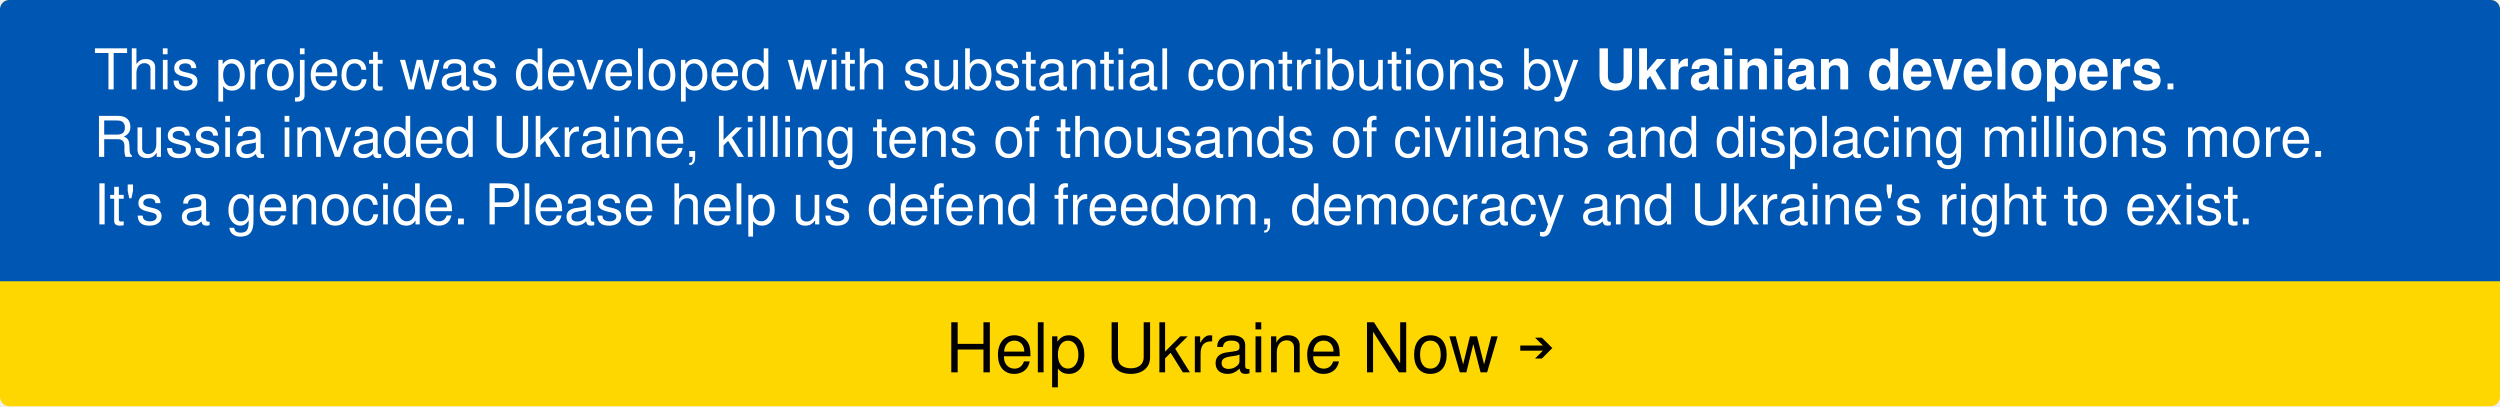
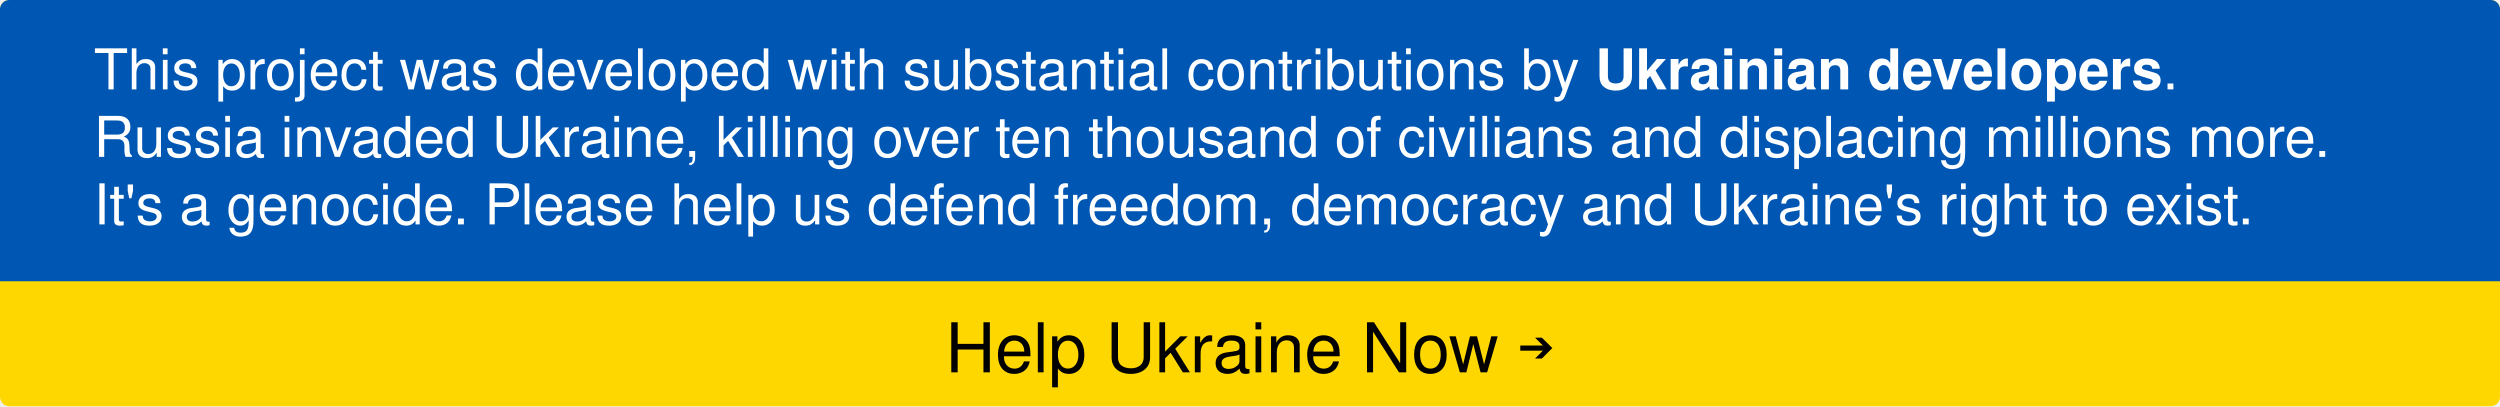
<svg xmlns="http://www.w3.org/2000/svg" viewBox="0 0 800 130">
  <style>
@namespace svg url(http://www.w3.org/2000/svg);

svg {
  font-family: Helvetica, Arial, sans-serif;
  text-rendering: geometricPrecision;
}
svg|a:link, svg|a:visited {
  cursor: pointer;
}
.flag-blue {
  fill: #0056b3;
}
.flag-yellow {
  fill: #ffd700;
}
.message {
  fill: white;
  font-size: 18px;
}
.call {
  fill: black;
  font-size: 22px;
}
.arrow {
  font-size: 14px;
}
</style>
  <defs>
    <clipPath id="round-corners">
      <rect width="100%" height="100%" rx="3" />
    </clipPath>
  </defs>
  <a href="https://stand-with-ukraine.pp.ua">
    <g clip-path="url(#round-corners)">
      <rect x="0" y="0" width="100%" height="100%" class="flag-yellow" />
      <rect x="0" y="0" width="100%" height="90px" class="flag-blue" />
    </g>
    <text x="0" y="25" class="message">
      <tspan x="30" dy="0.2em">This project was developed with substantial contributions by <tspan font-weight="bold">Ukrainian developers</tspan>.</tspan>
-       <tspan x="30" dy="1.2em">Russia invaded Ukraine, killing tens of thousands of civilians and displacing millions more.</tspan>
+       <tspan x="30" dy="1.2em">Russia invaded Ukraine, killing over ten thousand of civilians and displacing millions more.</tspan>
      <tspan x="30" dy="1.2em">It's a genocide. Please help us defend freedom, democracy and Ukraine's right to exist.</tspan>
    </text>
    <text x="50%" y="86%" dominant-baseline="middle" text-anchor="middle" class="call">
      Help Ukraine Now <tspan dominant-baseline="middle" class="arrow">➔</tspan>
    </text>
  </a>
</svg>
